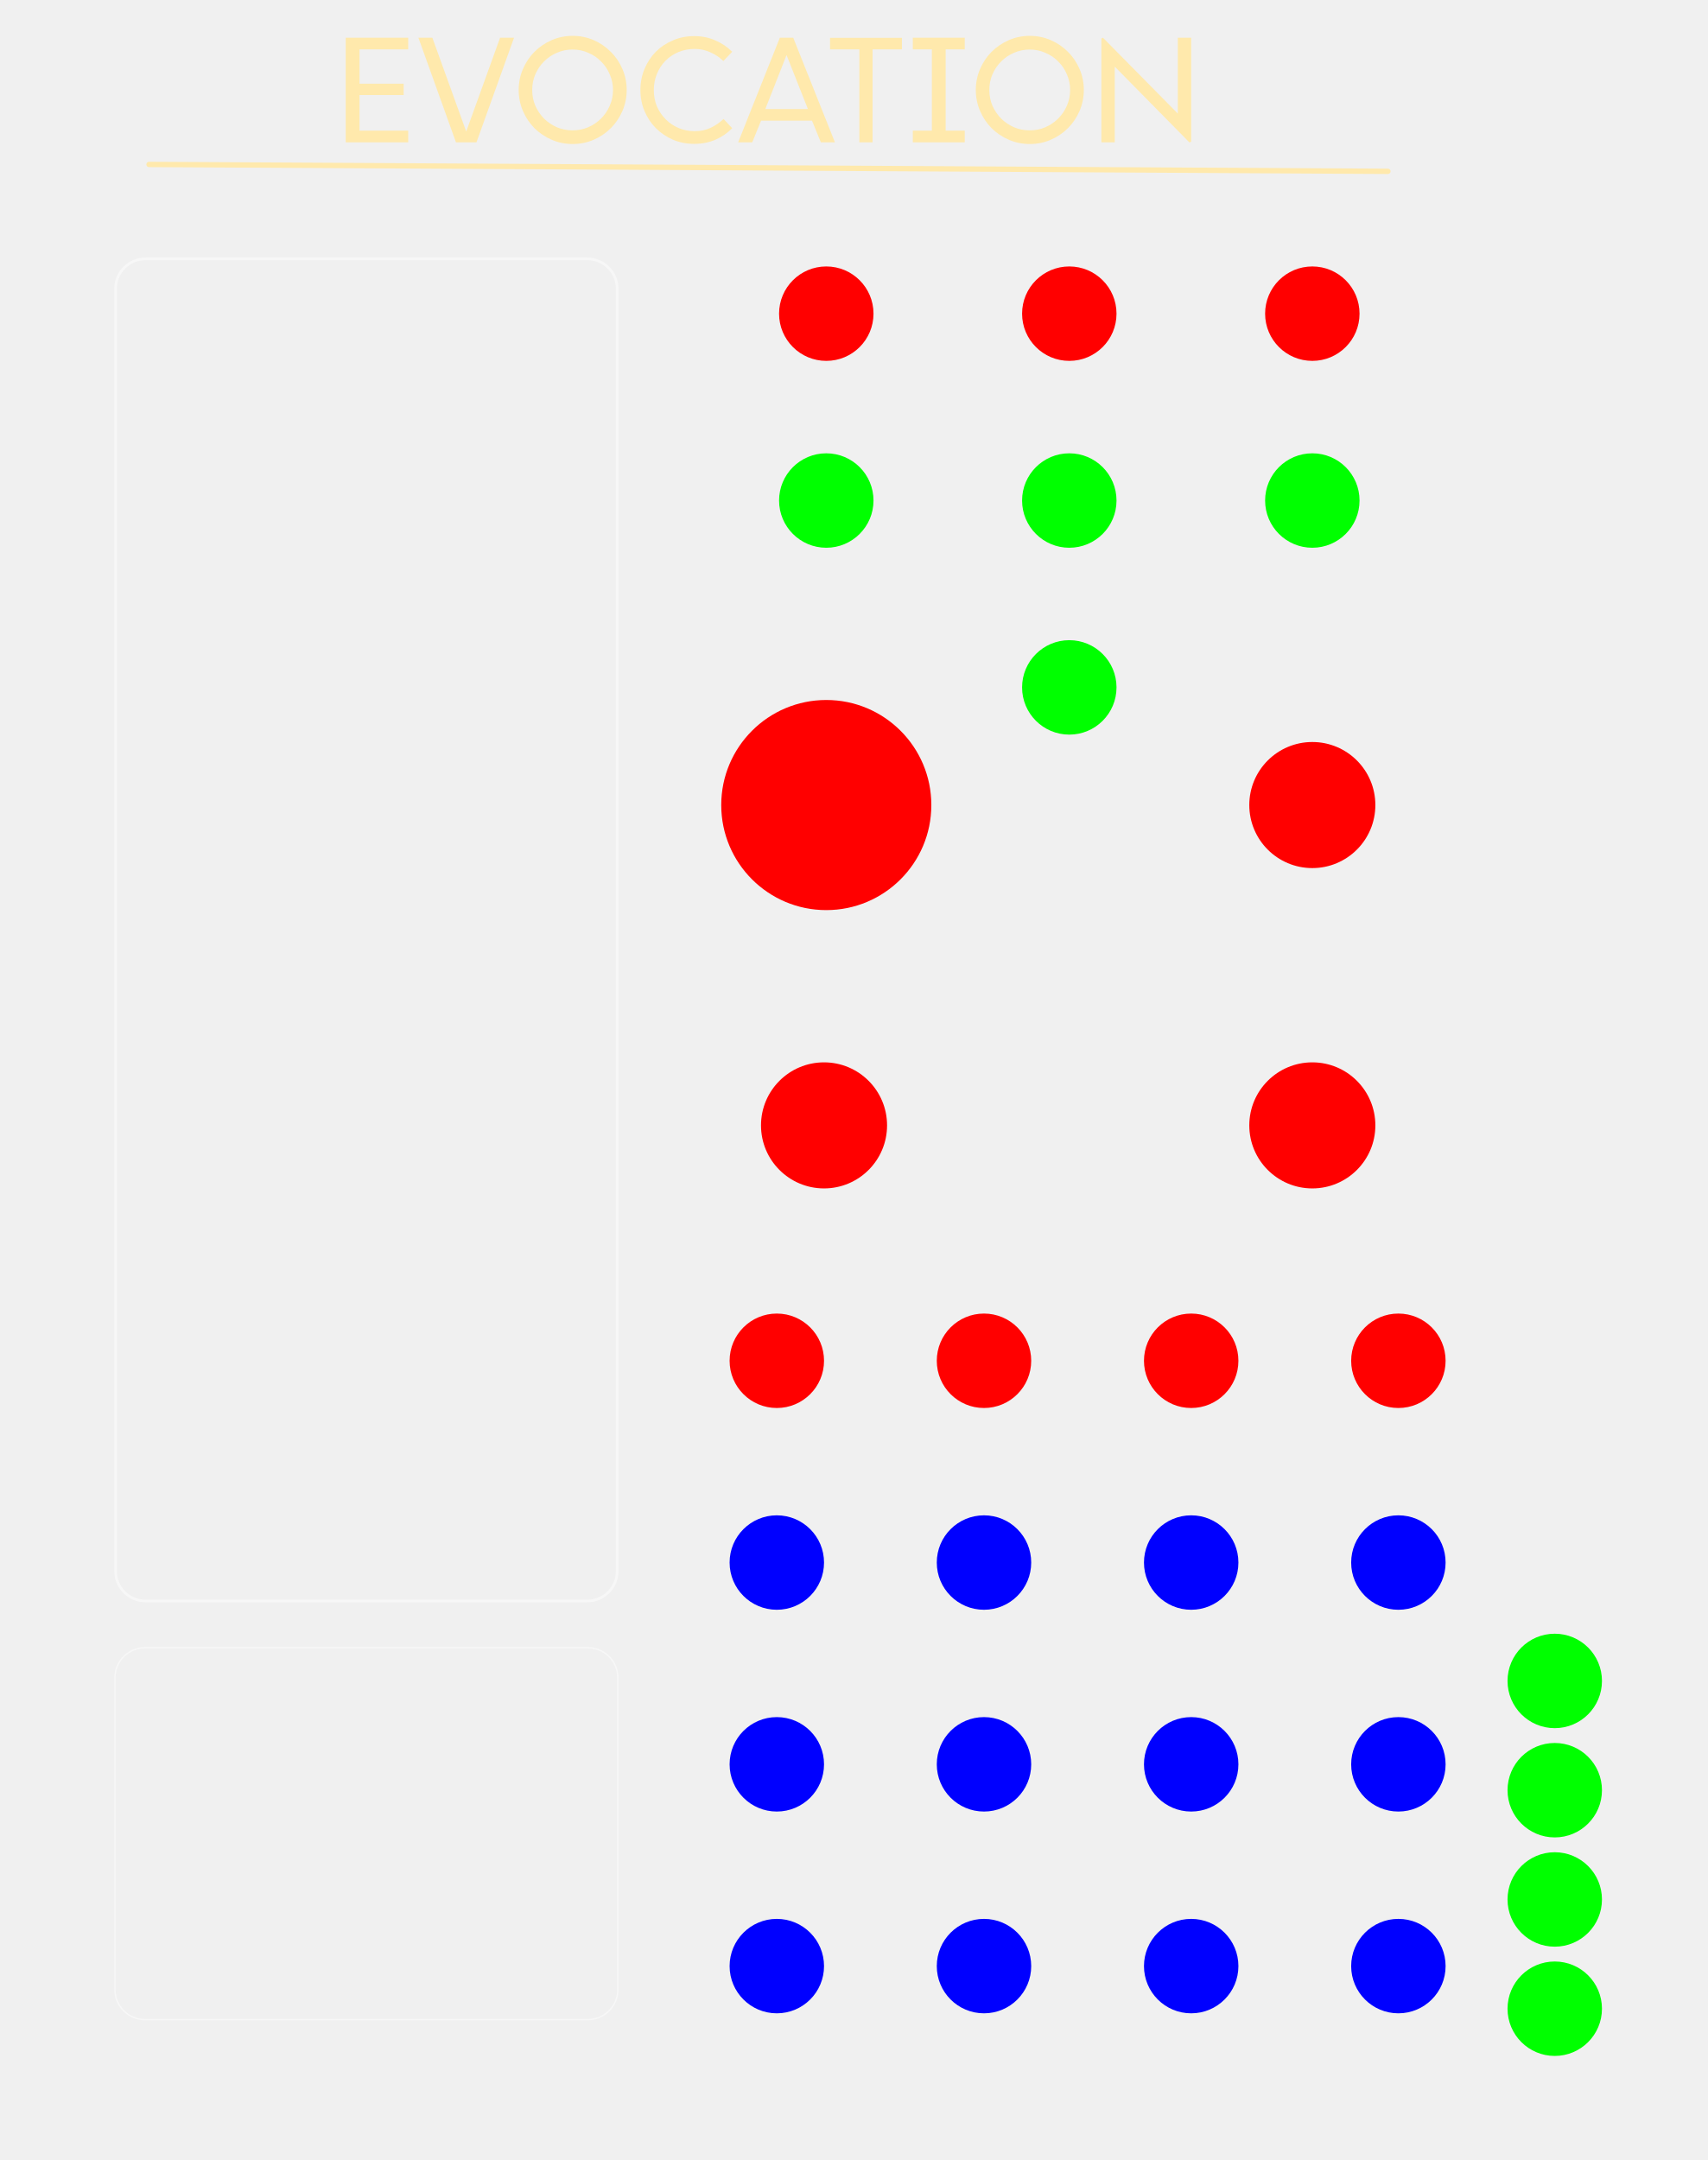
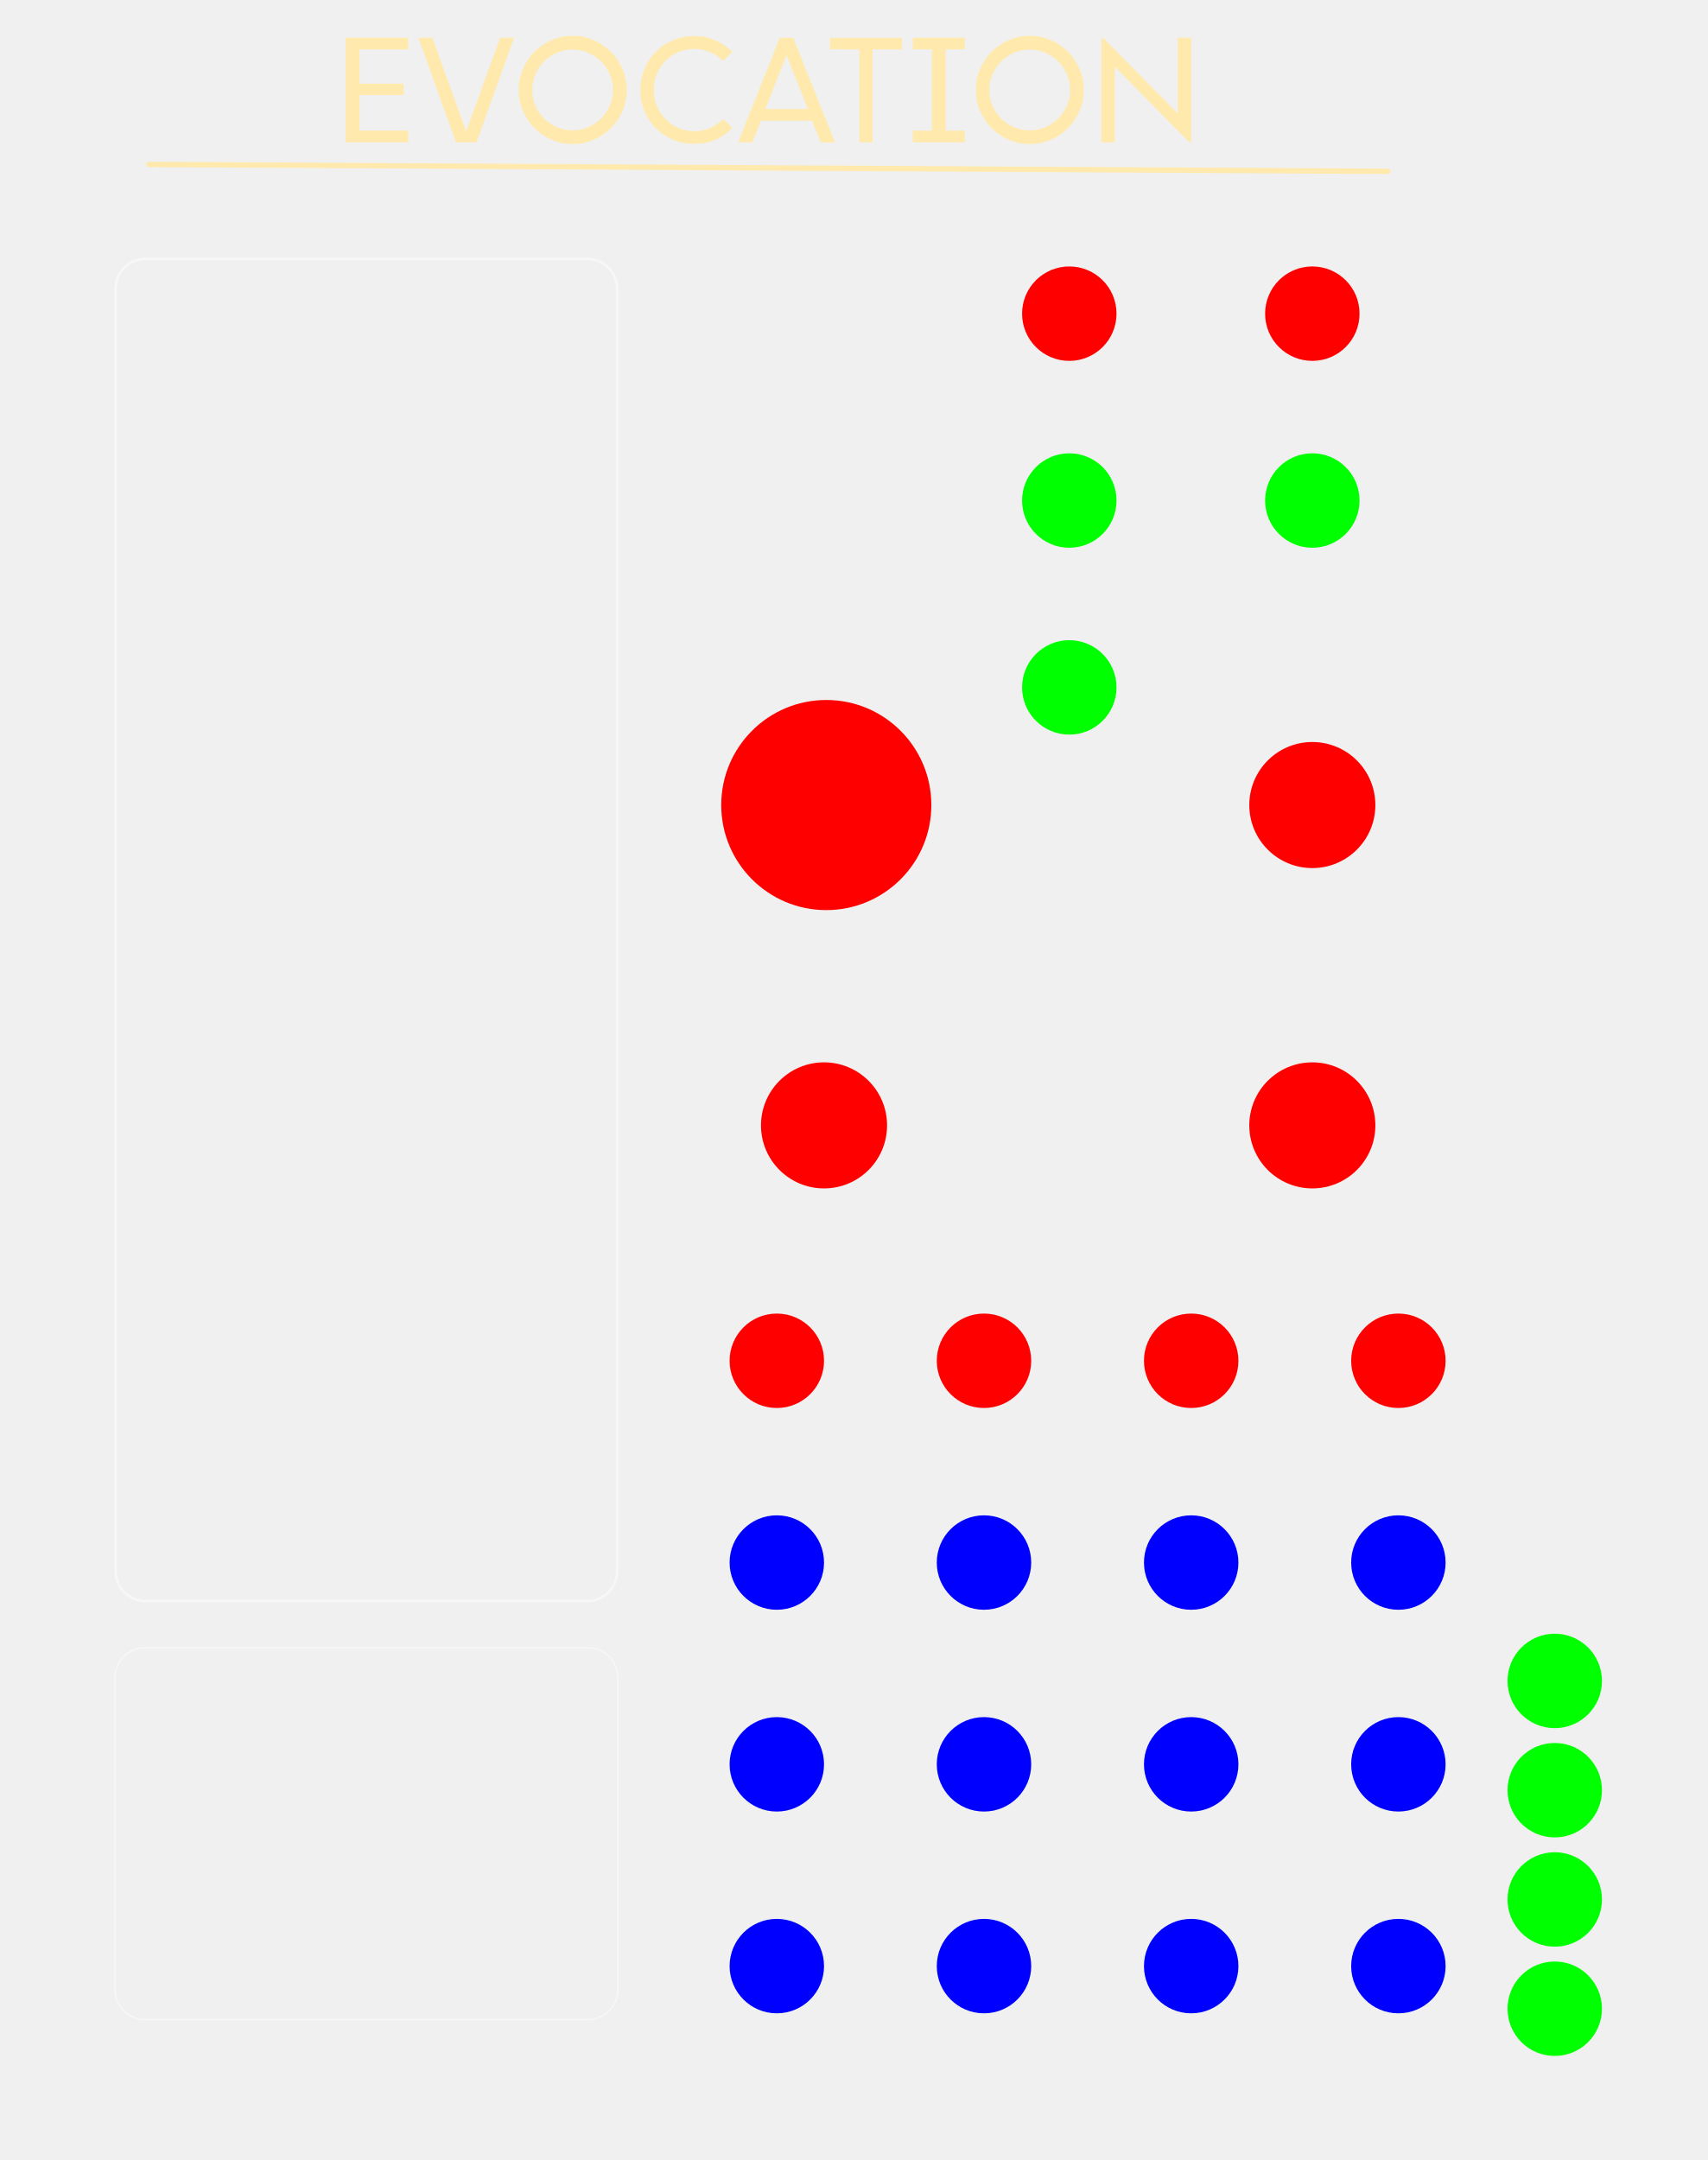
<svg xmlns="http://www.w3.org/2000/svg" width="101.6mm" height="128.5mm" viewBox="0 0 101.6 128.5" version="1.1" id="svg12" xml:space="preserve">
  <defs id="defs12">
    <radialGradient id="bezelGradient" cx="75" cy="50" r="48" fx="50" fy="50" gradientUnits="userSpaceOnUse">
      <stop offset="0%" style="stop-color:#111111" id="stop1" />
      <stop offset="85%" style="stop-color:#0A0A0A" id="stop2" />
      <stop offset="95%" style="stop-color:#282828" id="stop3" />
      <stop offset="100%" style="stop-color:#1a1a1a" id="stop4" />
    </radialGradient>
    <radialGradient id="buttonGradient" cx="75" cy="43" r="42" fx="50" fy="43" gradientUnits="userSpaceOnUse">
      <stop offset="0%" style="stop-color:#FFFFFF" id="stop5" />
      <stop offset="40%" style="stop-color:#E0E0E0" id="stop6" />
      <stop offset="80%" style="stop-color:#999999" id="stop7" />
      <stop offset="100%" style="stop-color:#777777" id="stop8" />
    </radialGradient>
    <linearGradient id="highlightGradient" x1="19.425" y1="60.97" x2="19.425" y2="86.87" gradientTransform="scale(1.930453,0.518013)" gradientUnits="userSpaceOnUse">
      <stop offset="0%" style="stop-color:#FFFFFF; stop-opacity:0.8" id="stop9" />
      <stop offset="100%" style="stop-color:#FFFFFF; stop-opacity:0" id="stop10" />
    </linearGradient>
    <filter id="soft-shadow" x="0" y="0" width="1" height="1">
      <feDropShadow dx="0" dy="2" stdDeviation="2" flood-color="#000000" flood-opacity="0.5" />
    </filter>
    <radialGradient id="bezelGradient-3" cx="50%" cy="50%" r="50%" fx="50%" fy="50%">
      <stop offset="0%" style="stop-color:#111111" id="stop1-9" />
      <stop offset="85%" style="stop-color:#0A0A0A" id="stop2-9" />
      <stop offset="95%" style="stop-color:#282828" id="stop3-4" />
      <stop offset="100%" style="stop-color:#1a1a1a" id="stop4-9" />
    </radialGradient>
    <radialGradient id="buttonGradient-1" cx="50%" cy="40%" r="60%" fx="50%" fy="40%">
      <stop offset="0%" style="stop-color:#FFFFFF" id="stop5-5" />
      <stop offset="40%" style="stop-color:#E0E0E0" id="stop6-9" />
      <stop offset="80%" style="stop-color:#999999" id="stop7-8" />
      <stop offset="100%" style="stop-color:#777777" id="stop8-3" />
    </radialGradient>
    <linearGradient id="highlightGradient-0" x1="0%" y1="0%" x2="0%" y2="100%">
      <stop offset="0%" style="stop-color:#FFFFFF; stop-opacity:0.8" id="stop9-9" />
      <stop offset="100%" style="stop-color:#FFFFFF; stop-opacity:0" id="stop10-0" />
    </linearGradient>
    <filter id="soft-shadow-7" x="0" y="0" width="1" height="1">
      <feDropShadow dx="0" dy="2" stdDeviation="2" flood-color="#000000" flood-opacity="0.5" />
    </filter>
    <radialGradient id="highlight" cx="8.217" cy="10.154" r="6.142" gradientTransform="scale(1.253566,0.797724)" fx="8.217" fy="10.154" gradientUnits="userSpaceOnUse">
      <stop offset="0%" stop-color="#ffffff" stop-opacity="0.2" id="stop7-1" />
      <stop offset="70%" stop-color="#ffffff" stop-opacity="0.06" id="stop8-7" />
      <stop offset="100%" stop-color="#ffffff" stop-opacity="0" id="stop9-0" />
    </radialGradient>
  </defs>
  <circle style="fill:#ff0000;fill-opacity:1;fill-rule:evenodd;stroke:none;stroke-width:0.51;stroke-linecap:round;stroke-opacity:1;paint-order:fill markers stroke" id="env-phase-offset" cx="78.077" cy="47.893" r="3.75" />
  <circle style="fill:#ff0000;fill-opacity:1;fill-rule:evenodd;stroke:none;stroke-width:0.51;stroke-linecap:round;stroke-opacity:1;paint-order:fill markers stroke" id="invert-sw" cx="49.026" cy="66.95" r="3.75" />
  <circle style="fill:#ff0000;fill-opacity:1;fill-rule:evenodd;stroke:none;stroke-width:0.51;stroke-linecap:round;stroke-opacity:1;paint-order:fill markers stroke" id="loop-sw" cx="78.077" cy="66.95" r="3.75" />
  <rect width="101.6" height="128.5" fill="none" id="rect1" x="0" y="0" style="display:inline" />
  <rect id="touch-strip" x="6.876" y="15.4" width="29.844" height="79.844" rx="1.779" stroke="#4bd4ff" opacity="0.468" style="display:inline;fill:none;stroke:#ffffff;stroke-width:0.156;stroke-opacity:1" />
  <rect id="feedback-oled" x="6.839" y="98.025" width="29.918" height="22.122" rx="1.783" stroke="#4bd4ff" opacity="0.468" style="display:inline;fill:none;stroke:#ffffff;stroke-width:0.082;stroke-opacity:1" />
  <ellipse style="fill:#0000ff;fill-opacity:1;fill-rule:evenodd;stroke:none;stroke-width:0.382;stroke-linecap:round;stroke-opacity:1;paint-order:fill markers stroke" id="env1-eoc" cx="46.217" cy="92.957" rx="2.809" ry="2.809" />
-   <ellipse style="fill:#00ff00;fill-opacity:1;fill-rule:evenodd;stroke:none;stroke-width:0.382;stroke-linecap:round;stroke-opacity:1;paint-order:fill markers stroke" id="record-cv-in" cx="49.16" cy="29.777" rx="2.809" ry="2.809" />
  <ellipse style="fill:#00ff00;fill-opacity:1;fill-rule:evenodd;stroke:none;stroke-width:0.382;stroke-linecap:round;stroke-opacity:1;paint-order:fill markers stroke" id="trigger-cv-in" cx="63.618" cy="29.777" rx="2.809" ry="2.809" />
  <ellipse style="fill:#00ff00;fill-opacity:1;fill-rule:evenodd;stroke:none;stroke-width:0.382;stroke-linecap:round;stroke-opacity:1;paint-order:fill markers stroke" id="gate-cv-in" cx="63.618" cy="40.894" rx="2.809" ry="2.809" />
  <ellipse style="fill:#00ff00;fill-opacity:1;fill-rule:evenodd;stroke:none;stroke-width:0.382;stroke-linecap:round;stroke-opacity:1;paint-order:fill markers stroke" id="clear-cv-in" cx="78.077" cy="29.777" rx="2.809" ry="2.809" />
  <ellipse style="fill:#00ff00;fill-opacity:1;fill-rule:evenodd;stroke:none;stroke-width:0.382;stroke-linecap:round;stroke-opacity:1;paint-order:fill markers stroke" id="phase1-cv-in" cx="92.5" cy="100.0" rx="2.809" ry="2.809" />
  <ellipse style="fill:#00ff00;fill-opacity:1;fill-rule:evenodd;stroke:none;stroke-width:0.382;stroke-linecap:round;stroke-opacity:1;paint-order:fill markers stroke" id="phase2-cv-in" cx="92.5" cy="106.5" rx="2.809" ry="2.809" />
  <ellipse style="fill:#00ff00;fill-opacity:1;fill-rule:evenodd;stroke:none;stroke-width:0.382;stroke-linecap:round;stroke-opacity:1;paint-order:fill markers stroke" id="phase3-cv-in" cx="92.5" cy="113.0" rx="2.809" ry="2.809" />
  <ellipse style="fill:#00ff00;fill-opacity:1;fill-rule:evenodd;stroke:none;stroke-width:0.382;stroke-linecap:round;stroke-opacity:1;paint-order:fill markers stroke" id="phase4-cv-in" cx="92.5" cy="119.5" rx="2.809" ry="2.809" />
  <ellipse style="fill:#ff0000;fill-opacity:1;fill-rule:evenodd;stroke:none;stroke-width:0.382;stroke-linecap:round;stroke-opacity:1;paint-order:fill markers stroke" id="clear-buffer-btn" cx="78.077" cy="18.66" rx="2.809" ry="2.809" />
  <ellipse style="fill:#ff0000;fill-opacity:1;fill-rule:evenodd;stroke:none;stroke-width:0.382;stroke-linecap:round;stroke-opacity:1;paint-order:fill markers stroke" id="trigger-btn-0" cx="63.618" cy="18.66" rx="2.809" ry="2.809" />
-   <ellipse style="fill:#ff0000;fill-opacity:1;fill-rule:evenodd;stroke:none;stroke-width:0.382;stroke-linecap:round;stroke-opacity:1;paint-order:fill markers stroke" id="record-btn" cx="49.16" cy="18.66" rx="2.809" ry="2.809" />
  <ellipse style="fill:#ff0000;fill-opacity:1;fill-rule:evenodd;stroke:none;stroke-width:0.382;stroke-linecap:round;stroke-opacity:1;paint-order:fill markers stroke" id="env1-select-btn" cx="46.217" cy="80.954" rx="2.809" ry="2.809" />
  <ellipse style="fill:#ff0000;fill-opacity:1;fill-rule:evenodd;stroke:none;stroke-width:0.382;stroke-linecap:round;stroke-opacity:1;paint-order:fill markers stroke" id="env2-select-btn" cx="58.543" cy="80.954" rx="2.809" ry="2.809" />
  <ellipse style="fill:#ff0000;fill-opacity:1;fill-rule:evenodd;stroke:none;stroke-width:0.382;stroke-linecap:round;stroke-opacity:1;paint-order:fill markers stroke" id="env3-select-btn" cx="70.87" cy="80.954" rx="2.809" ry="2.809" />
  <ellipse style="fill:#ff0000;fill-opacity:1;fill-rule:evenodd;stroke:none;stroke-width:0.382;stroke-linecap:round;stroke-opacity:1;paint-order:fill markers stroke" id="env4-select-btn" cx="83.197" cy="80.954" rx="2.809" ry="2.809" />
  <ellipse style="fill:#0000ff;fill-opacity:1;fill-rule:evenodd;stroke:none;stroke-width:0.382;stroke-linecap:round;stroke-opacity:1;paint-order:fill markers stroke" id="env2-eoc" cx="58.543" cy="92.957" rx="2.809" ry="2.809" />
  <ellipse style="fill:#0000ff;fill-opacity:1;fill-rule:evenodd;stroke:none;stroke-width:0.382;stroke-linecap:round;stroke-opacity:1;paint-order:fill markers stroke" id="env3-eoc" cx="70.87" cy="92.957" rx="2.809" ry="2.809" />
  <ellipse style="fill:#0000ff;fill-opacity:1;fill-rule:evenodd;stroke:none;stroke-width:0.382;stroke-linecap:round;stroke-opacity:1;paint-order:fill markers stroke" id="env4-eoc" cx="83.197" cy="92.957" rx="2.809" ry="2.809" />
  <ellipse style="fill:#0000ff;fill-opacity:1;fill-rule:evenodd;stroke:none;stroke-width:0.382;stroke-linecap:round;stroke-opacity:1;paint-order:fill markers stroke" id="env1-gate" cx="46.217" cy="104.961" rx="2.809" ry="2.809" />
  <ellipse style="fill:#0000ff;fill-opacity:1;fill-rule:evenodd;stroke:none;stroke-width:0.382;stroke-linecap:round;stroke-opacity:1;paint-order:fill markers stroke" id="env2-gate" cx="58.543" cy="104.961" rx="2.809" ry="2.809" />
  <ellipse style="fill:#0000ff;fill-opacity:1;fill-rule:evenodd;stroke:none;stroke-width:0.382;stroke-linecap:round;stroke-opacity:1;paint-order:fill markers stroke" id="env3-gate" cx="70.87" cy="104.961" rx="2.809" ry="2.809" />
  <ellipse style="fill:#0000ff;fill-opacity:1;fill-rule:evenodd;stroke:none;stroke-width:0.382;stroke-linecap:round;stroke-opacity:1;paint-order:fill markers stroke" id="env4-gate" cx="83.197" cy="104.961" rx="2.809" ry="2.809" />
  <ellipse style="fill:#0000ff;fill-opacity:1;fill-rule:evenodd;stroke:none;stroke-width:0.382;stroke-linecap:round;stroke-opacity:1;paint-order:fill markers stroke" id="env1-out" cx="46.217" cy="116.965" rx="2.809" ry="2.809" />
  <ellipse style="fill:#0000ff;fill-opacity:1;fill-rule:evenodd;stroke:none;stroke-width:0.382;stroke-linecap:round;stroke-opacity:1;paint-order:fill markers stroke" id="env2-out" cx="58.543" cy="116.965" rx="2.809" ry="2.809" />
  <ellipse style="fill:#0000ff;fill-opacity:1;fill-rule:evenodd;stroke:none;stroke-width:0.382;stroke-linecap:round;stroke-opacity:1;paint-order:fill markers stroke" id="env3-out" cx="70.87" cy="116.965" rx="2.809" ry="2.809" />
  <ellipse style="fill:#0000ff;fill-opacity:1;fill-rule:evenodd;stroke:none;stroke-width:0.382;stroke-linecap:round;stroke-opacity:1;paint-order:fill markers stroke" id="env4-out" cx="83.197" cy="116.965" rx="2.809" ry="2.809" />
  <path style="font-weight:450;font-size:8.467px;line-height:0;font-family:'Liber Grotesque Family';-inkscape-font-specification:'Liber Grotesque Family,  weight=450';text-align:center;letter-spacing:0.09px;word-spacing:0.265px;text-anchor:middle;fill:#ffe9ac;fill-rule:evenodd;stroke-width:0.33;stroke-linecap:round;paint-order:fill markers stroke" d="m 20.57,2.244 h 3.717 v 0.694 h -2.896 v 2.04 h 2.625 v 0.677 h -2.625 v 2.117 h 2.896 v 0.694 h -3.717 z m 7.778,6.223 H 27.128 L 24.893,2.244 h 0.83 l 2.015,5.58 2.015,-5.58 h 0.83 z m 2.511,-3.116 q 0,-0.66 0.254,-1.245 0.254,-0.593 0.686,-1.024 0.44,-0.44 1.024,-0.694 0.584,-0.254 1.245,-0.254 0.669,0 1.253,0.254 0.584,0.254 1.016,0.694 0.44,0.432 0.694,1.024 0.254,0.584 0.254,1.245 0,0.66 -0.254,1.253 -0.254,0.584 -0.694,1.024 -0.432,0.432 -1.016,0.686 -0.584,0.254 -1.253,0.254 -0.66,0 -1.245,-0.254 Q 32.239,8.06 31.799,7.628 31.367,7.188 31.113,6.604 q -0.254,-0.593 -0.254,-1.253 z m 0.804,0 q 0,0.5 0.186,0.94 0.195,0.432 0.516,0.762 0.33,0.322 0.762,0.516 0.44,0.186 0.94,0.186 0.5,0 0.931,-0.186 0.44,-0.195 0.762,-0.516 0.33,-0.33 0.516,-0.762 0.195,-0.44 0.195,-0.94 0,-0.491 -0.195,-0.931 Q 36.091,3.979 35.761,3.658 35.439,3.327 34.999,3.141 34.567,2.946 34.068,2.946 q -0.5,0 -0.94,0.195 -0.432,0.186 -0.762,0.516 -0.322,0.322 -0.516,0.762 -0.186,0.44 -0.186,0.931 z m 7.236,0.008 q 0,0.525 0.186,0.974 0.195,0.44 0.525,0.77 0.33,0.33 0.77,0.516 0.449,0.186 0.957,0.186 0.508,0 0.931,-0.195 0.432,-0.203 0.779,-0.533 l 0.516,0.55 q -0.423,0.432 -0.999,0.686 -0.576,0.246 -1.262,0.246 -0.677,0 -1.262,-0.246 -0.584,-0.254 -1.016,-0.686 -0.432,-0.432 -0.677,-1.016 -0.246,-0.584 -0.246,-1.253 0,-0.677 0.246,-1.262 0.246,-0.584 0.669,-1.016 0.432,-0.432 1.016,-0.677 0.584,-0.254 1.27,-0.254 0.686,0 1.253,0.254 0.576,0.246 1.008,0.677 l -0.525,0.55 q -0.33,-0.322 -0.77,-0.516 -0.432,-0.203 -0.931,-0.203 -0.525,0 -0.974,0.186 -0.44,0.186 -0.77,0.516 -0.322,0.33 -0.508,0.779 -0.186,0.449 -0.186,0.965 z m 9.937,3.107 -0.525,-1.287 H 45.28 L 44.755,8.467 H 43.917 L 46.397,2.244 h 0.796 l 2.481,6.223 z m -2.04,-5.19 -1.262,3.209 h 2.532 z m 6.863,-1.024 V 2.938 H 51.914 V 8.467 H 51.127 V 2.938 H 49.383 V 2.252 Z m 0.649,0.686 V 2.244 h 3.09 v 0.694 h -1.135 v 4.834 h 1.135 v 0.694 h -3.09 v -0.694 h 1.135 V 2.938 Z m 3.748,2.413 q 0,-0.66 0.254,-1.245 0.254,-0.593 0.686,-1.024 0.44,-0.44 1.024,-0.694 0.584,-0.254 1.245,-0.254 0.669,0 1.253,0.254 0.584,0.254 1.016,0.694 0.44,0.432 0.694,1.024 0.254,0.584 0.254,1.245 0,0.66 -0.254,1.253 -0.254,0.584 -0.694,1.024 -0.432,0.432 -1.016,0.686 -0.584,0.254 -1.253,0.254 -0.66,0 -1.245,-0.254 -0.584,-0.254 -1.024,-0.686 -0.432,-0.44 -0.686,-1.024 -0.254,-0.593 -0.254,-1.253 z m 0.804,0 q 0,0.5 0.186,0.94 0.195,0.432 0.516,0.762 0.33,0.322 0.762,0.516 0.44,0.186 0.94,0.186 0.5,0 0.931,-0.186 0.44,-0.195 0.762,-0.516 0.33,-0.33 0.516,-0.762 0.195,-0.44 0.195,-0.94 0,-0.491 -0.195,-0.931 -0.186,-0.44 -0.516,-0.762 -0.322,-0.33 -0.762,-0.516 -0.432,-0.195 -0.931,-0.195 -0.5,0 -0.94,0.195 -0.432,0.186 -0.762,0.516 -0.322,0.322 -0.516,0.762 -0.186,0.44 -0.186,0.931 z M 70.074,2.244 h 0.796 v 6.181 l -0.102,0.051 -4.445,-4.513 V 8.467 H 65.528 V 2.286 l 0.093,-0.042 4.453,4.513 z" id="text1" aria-label="EVOCATION" />
  <circle style="fill:#ff0000;fill-opacity:1;fill-rule:evenodd;stroke:none;stroke-width:0.85;stroke-linecap:round;stroke-opacity:1;paint-order:fill markers stroke" id="env-speed" cx="49.16" cy="47.893" r="6.25" />
  <path style="fill:#ffe9ac;fill-opacity:1;fill-rule:evenodd;stroke:#ffe9ac;stroke-width:0.317;stroke-linecap:round;stroke-opacity:1;paint-order:fill markers stroke" d="M 8.867,9.783 82.573,10.193" id="path2" />
</svg>
